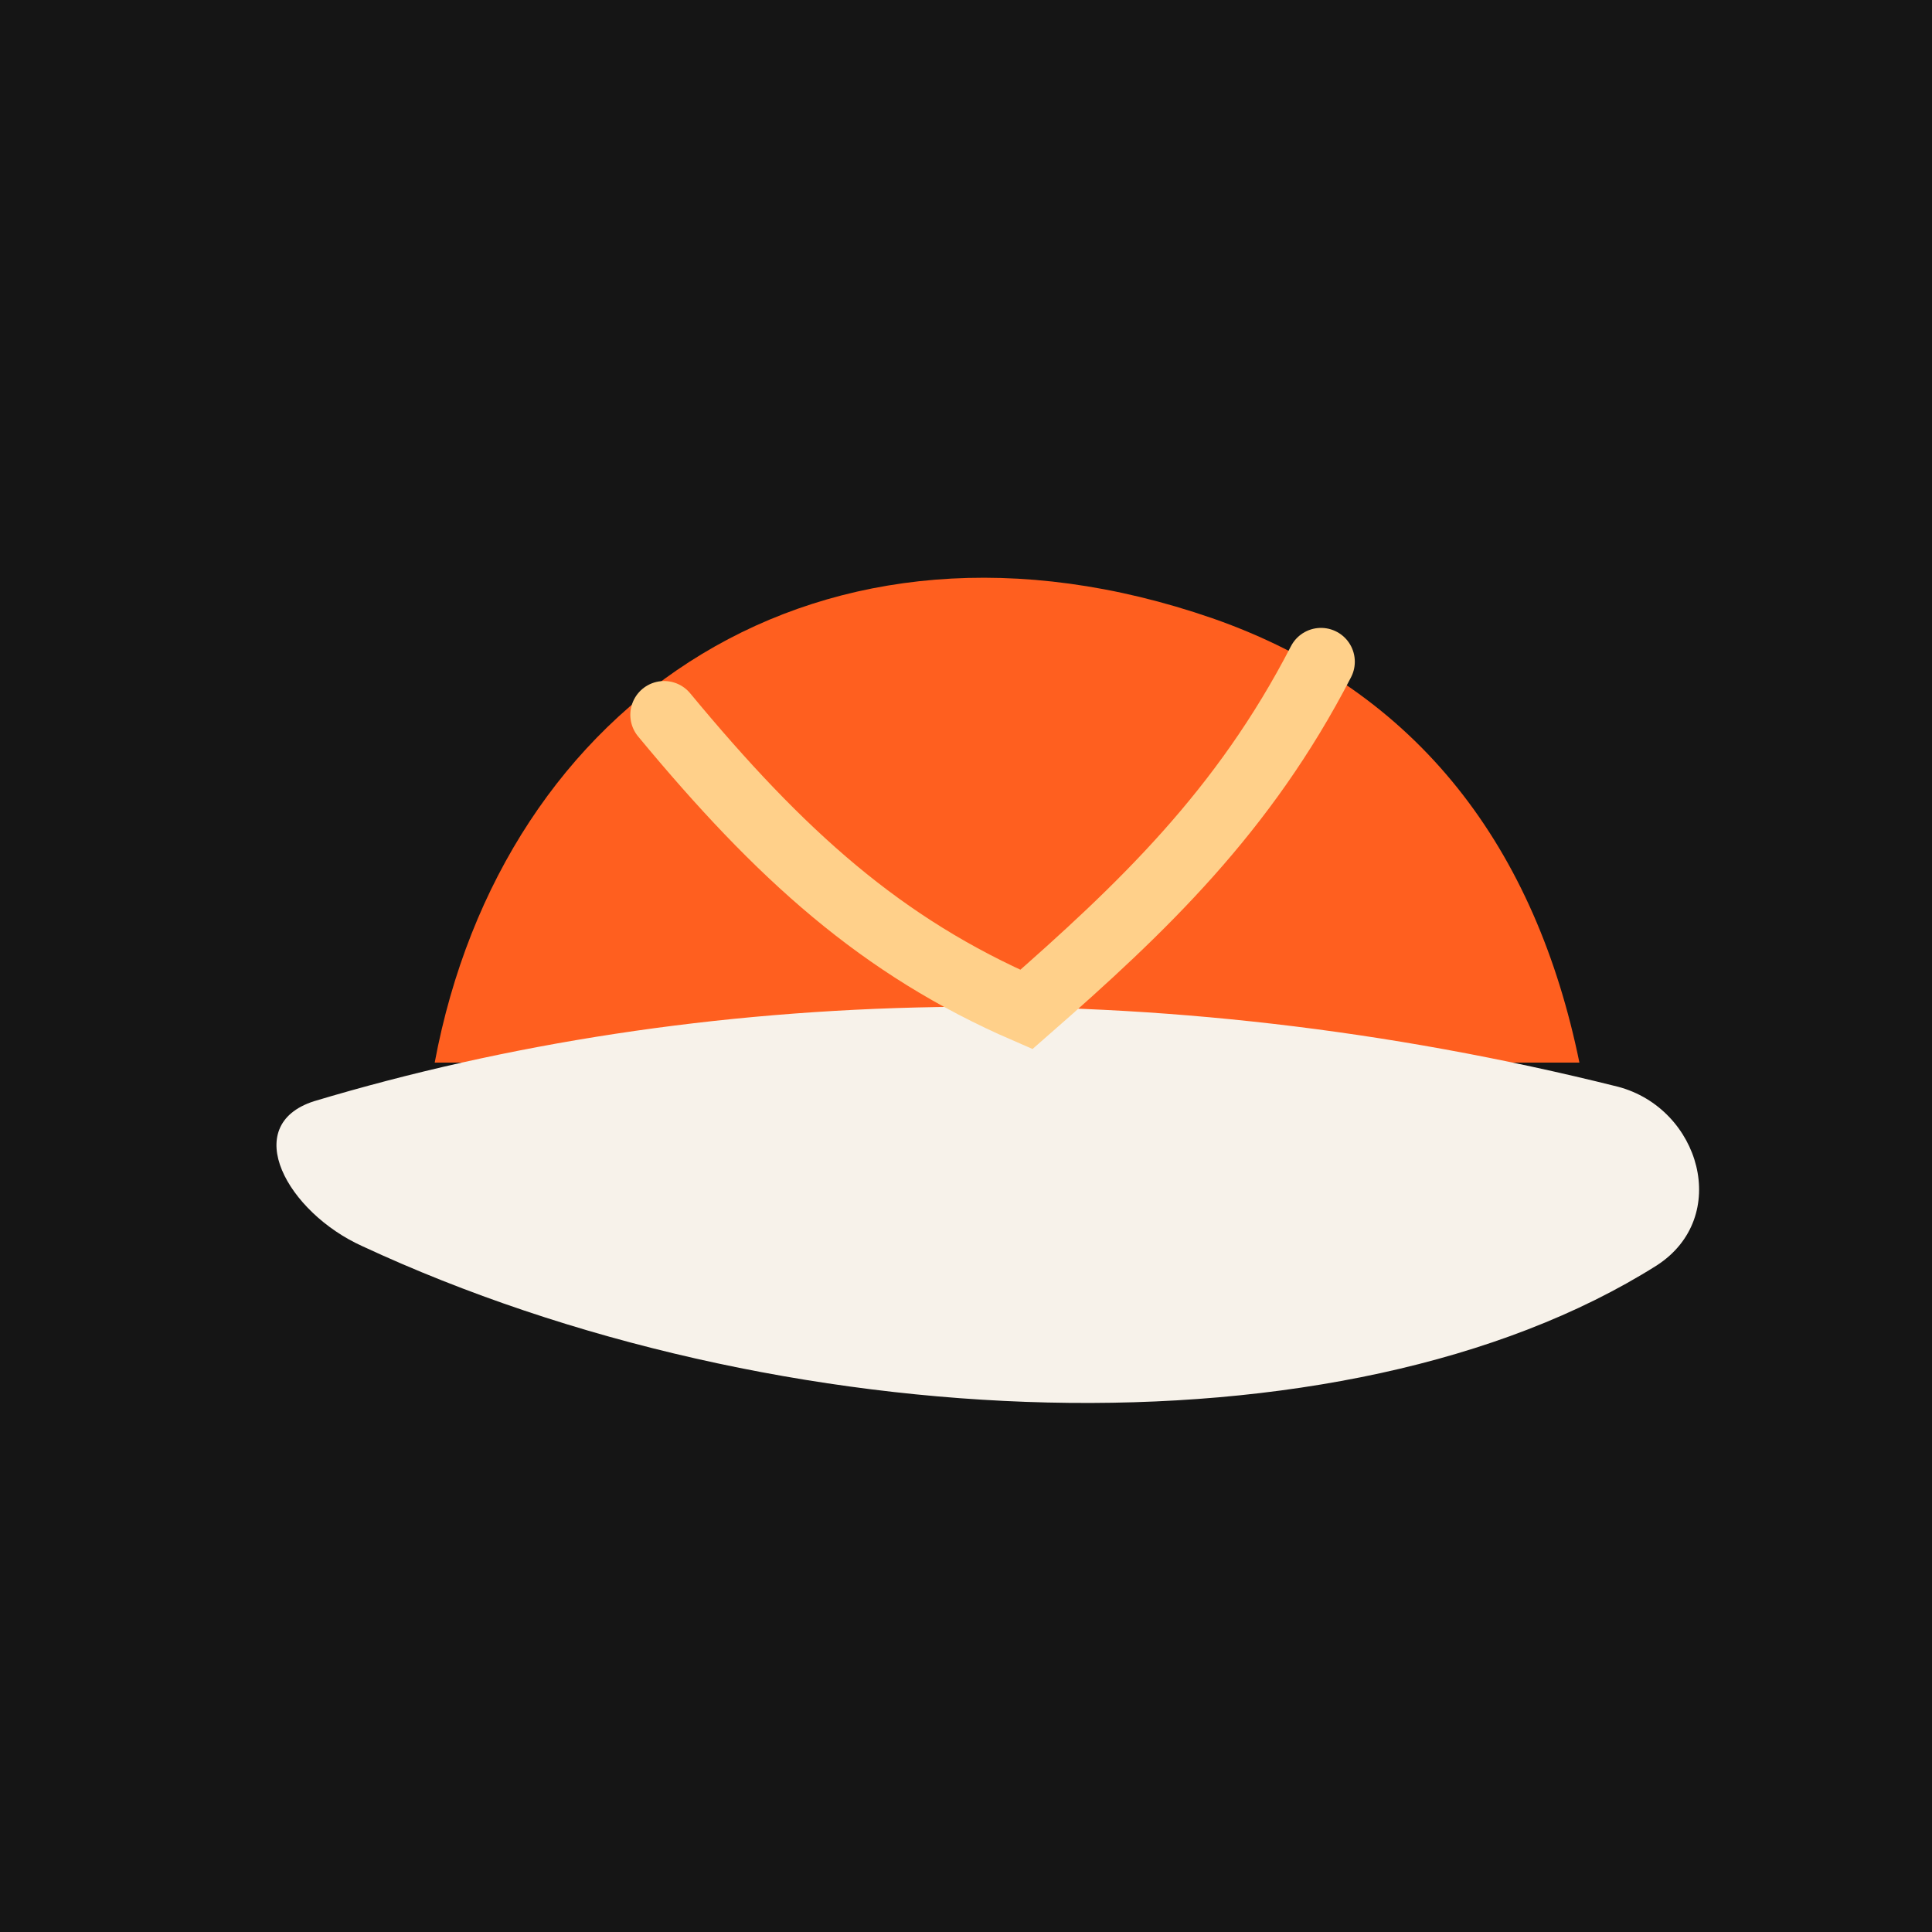
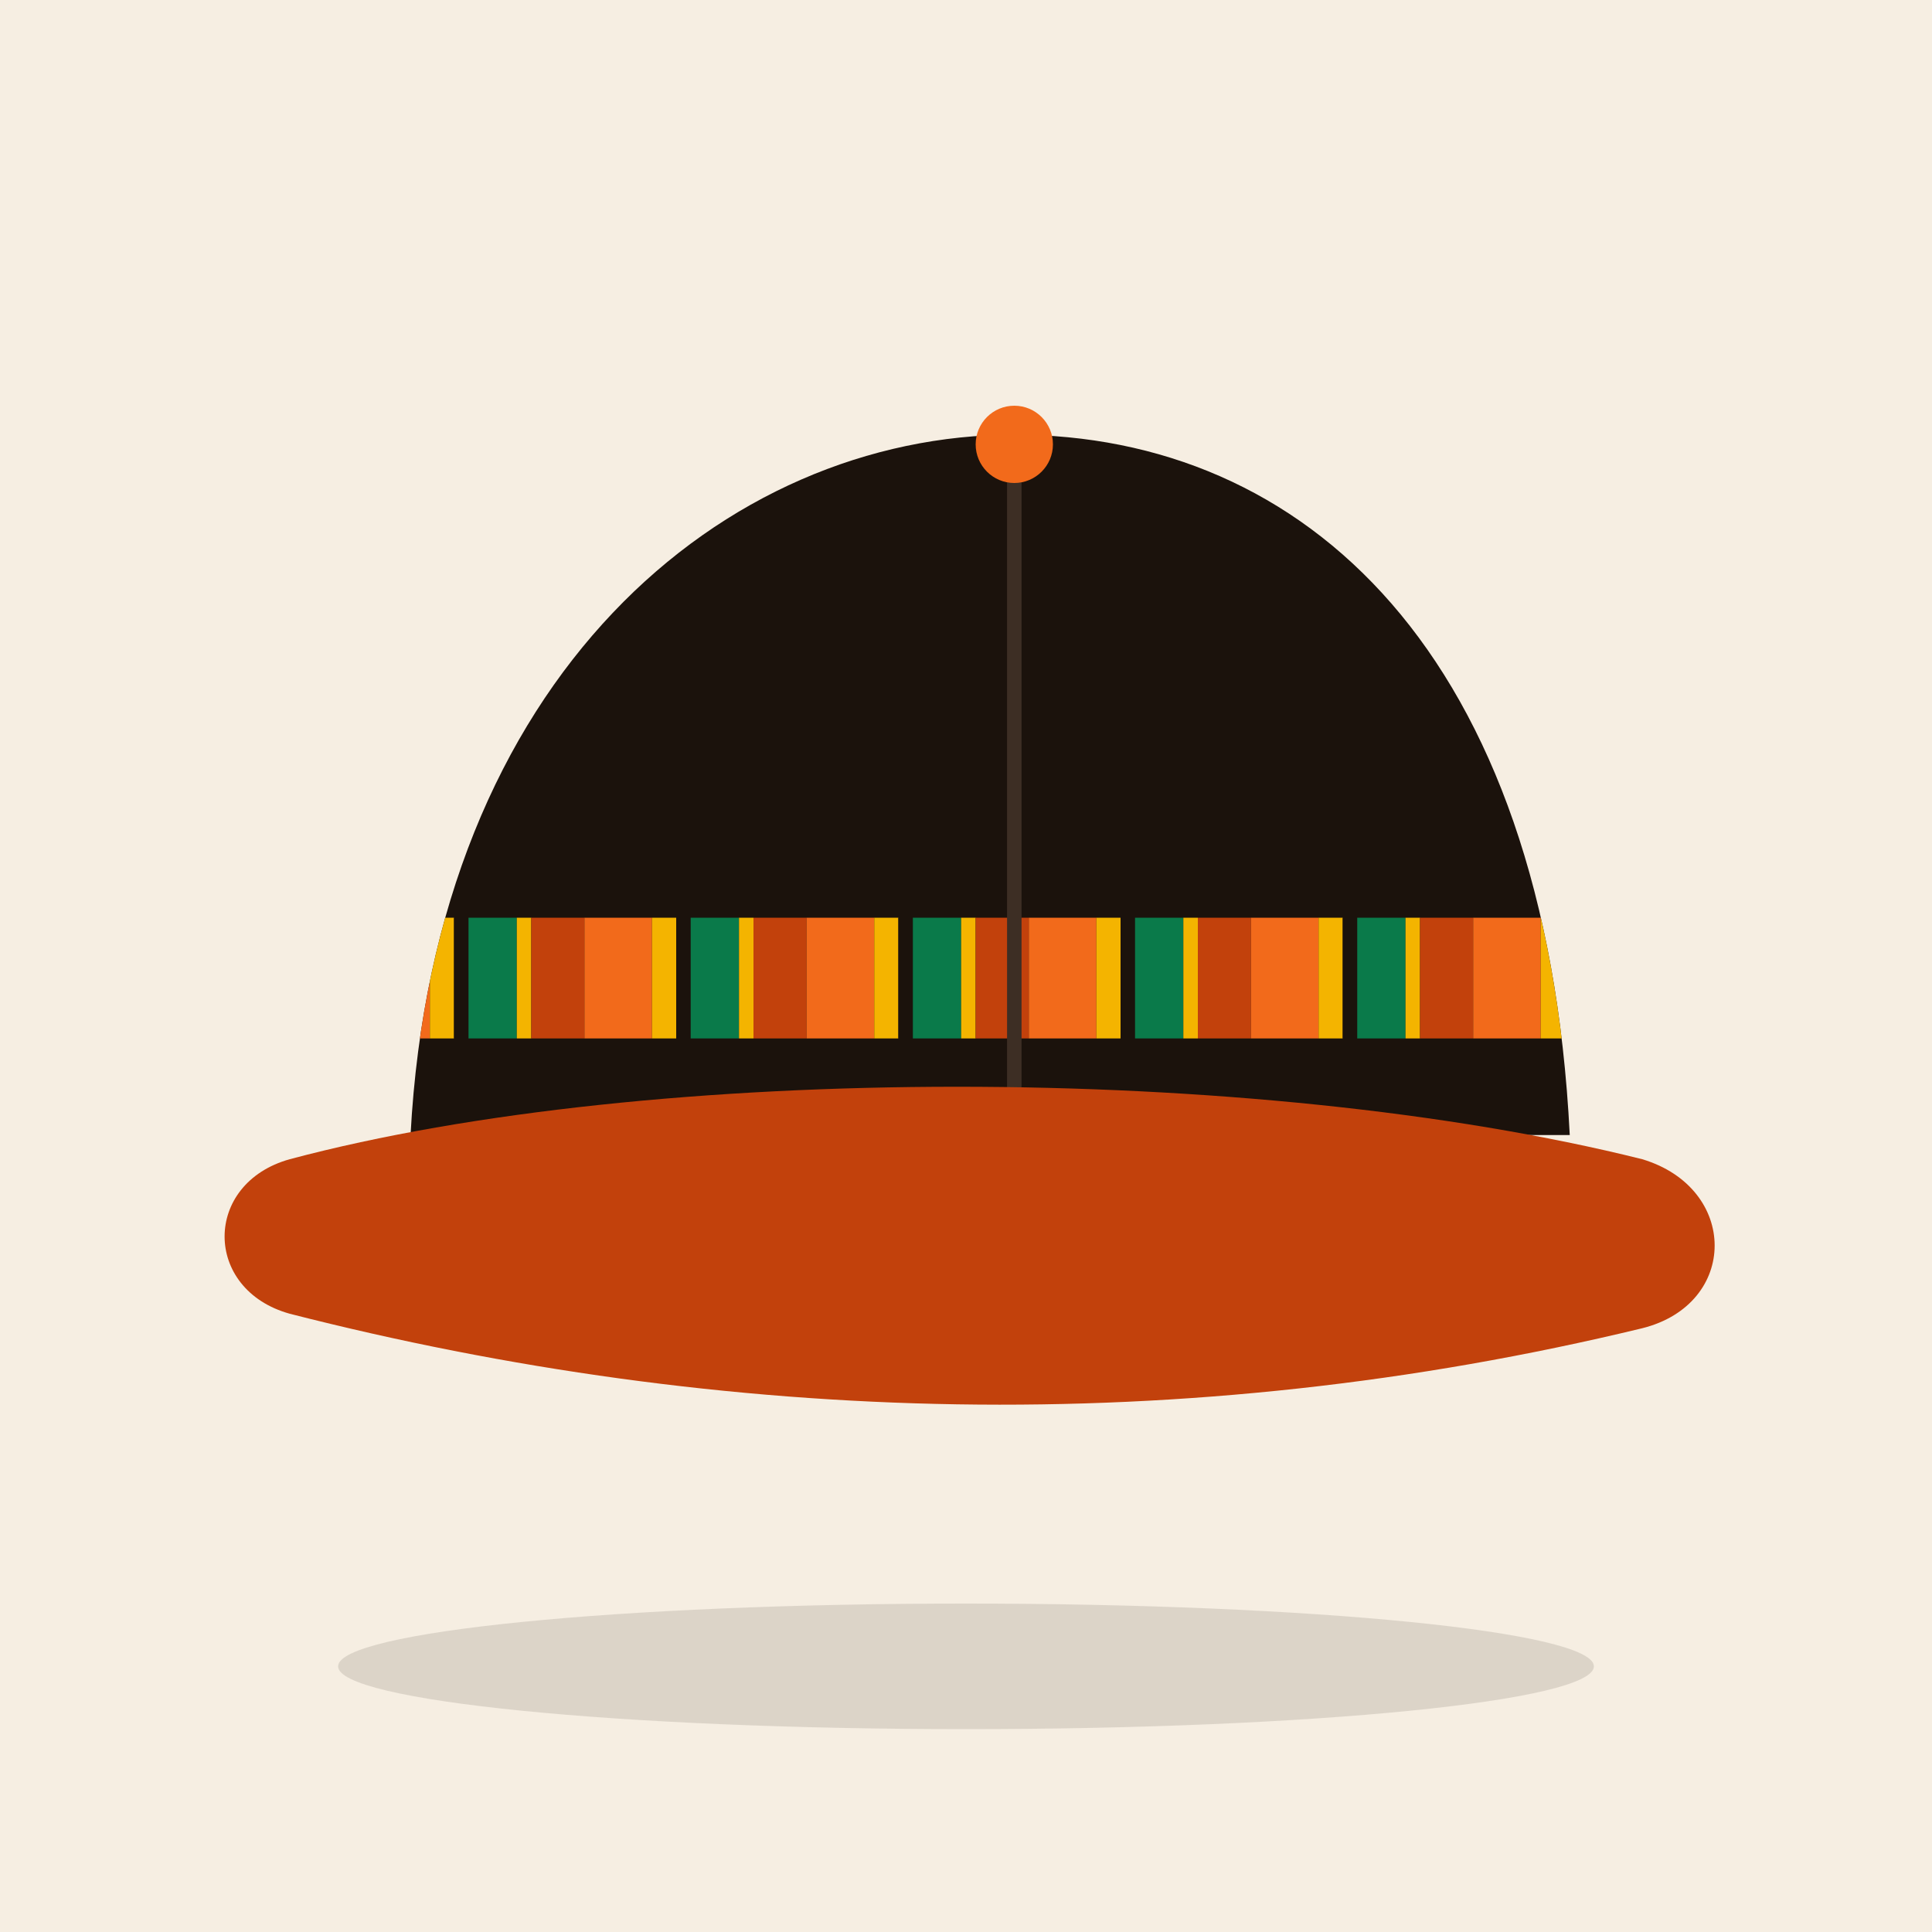
- <svg xmlns="http://www.w3.org/2000/svg" viewBox="0 0 800 800">
-   <rect width="800" height="800" fill="#151515" />
-   <path d="M180 440c28-150 160-240 322-184 86 30 134 96 152 184z" fill="#ff5f1f" />
-   <path d="M130 456c160-48 348-54 540-6 34 9 47 54 16 74-130 82-364 72-536-8-31-14-51-50-20-60z" fill="#f7f2ea" />
-   <path d="M275 296c48 58 90 96 150 122 48-42 90-82 122-144" fill="none" stroke="#ffd08a" stroke-width="28" stroke-linecap="round" />
+ <svg xmlns="http://www.w3.org/2000/svg" viewBox="0 0 800 800" role="img" aria-label="Casquette brodée motif kente">
+   <rect width="800" height="800" fill="#f6eee2" />
+   <ellipse cx="400" cy="690" rx="260" ry="26" fill="#1b120c" opacity=".12" />
+   <path d="M170 470c10-190 130-290 250-290s220 90 230 290z" fill="#1b120c" />
+   <clipPath id="c">
+     <path d="M170 470c10-190 130-290 250-290s220 90 230 290z" />
+   </clipPath>
+   <g clip-path="url(#c)">
+     <rect x="150" y="380" width="28" height="50" fill="#f26a1b" />
+     <rect x="178" y="380" width="10" height="50" fill="#f4b400" />
+     <rect x="188" y="380" width="6" height="50" fill="#1b120c" />
+     <rect x="194" y="380" width="20" height="50" fill="#0a7a4a" />
+     <rect x="214" y="380" width="6" height="50" fill="#f4b400" />
+     <rect x="220" y="380" width="22" height="50" fill="#c2410c" />
+     <rect x="242" y="380" width="28" height="50" fill="#f26a1b" />
+     <rect x="270" y="380" width="10" height="50" fill="#f4b400" />
+     <rect x="280" y="380" width="6" height="50" fill="#1b120c" />
+     <rect x="286" y="380" width="20" height="50" fill="#0a7a4a" />
+     <rect x="306" y="380" width="6" height="50" fill="#f4b400" />
+     <rect x="312" y="380" width="22" height="50" fill="#c2410c" />
+     <rect x="334" y="380" width="28" height="50" fill="#f26a1b" />
+     <rect x="362" y="380" width="10" height="50" fill="#f4b400" />
+     <rect x="372" y="380" width="6" height="50" fill="#1b120c" />
+     <rect x="378" y="380" width="20" height="50" fill="#0a7a4a" />
+     <rect x="398" y="380" width="6" height="50" fill="#f4b400" />
+     <rect x="404" y="380" width="22" height="50" fill="#c2410c" />
+     <rect x="426" y="380" width="28" height="50" fill="#f26a1b" />
+     <rect x="454" y="380" width="10" height="50" fill="#f4b400" />
+     <rect x="464" y="380" width="6" height="50" fill="#1b120c" />
+     <rect x="470" y="380" width="20" height="50" fill="#0a7a4a" />
+     <rect x="490" y="380" width="6" height="50" fill="#f4b400" />
+     <rect x="496" y="380" width="22" height="50" fill="#c2410c" />
+     <rect x="518" y="380" width="28" height="50" fill="#f26a1b" />
+     <rect x="546" y="380" width="10" height="50" fill="#f4b400" />
+     <rect x="556" y="380" width="6" height="50" fill="#1b120c" />
+     <rect x="562" y="380" width="20" height="50" fill="#0a7a4a" />
+     <rect x="582" y="380" width="6" height="50" fill="#f4b400" />
+     <rect x="588" y="380" width="22" height="50" fill="#c2410c" />
+     <rect x="610" y="380" width="28" height="50" fill="#f26a1b" />
+     <rect x="638" y="380" width="10" height="50" fill="#f4b400" />
+     <rect x="648" y="380" width="6" height="50" fill="#1b120c" />
+     <rect x="654" y="380" width="16" height="50" fill="#0a7a4a" />
+   </g>
+   <path d="M420 180v290" stroke="#3d2e24" stroke-width="6" />
+   <circle cx="420" cy="184" r="16" fill="#f26a1b" />
+   <path d="M120 480c150-40 400-40 560 0 40 12 40 60 0 70-190 46-380 40-560-6-36-10-36-54 0-64z" fill="#c2410c" />
</svg>
